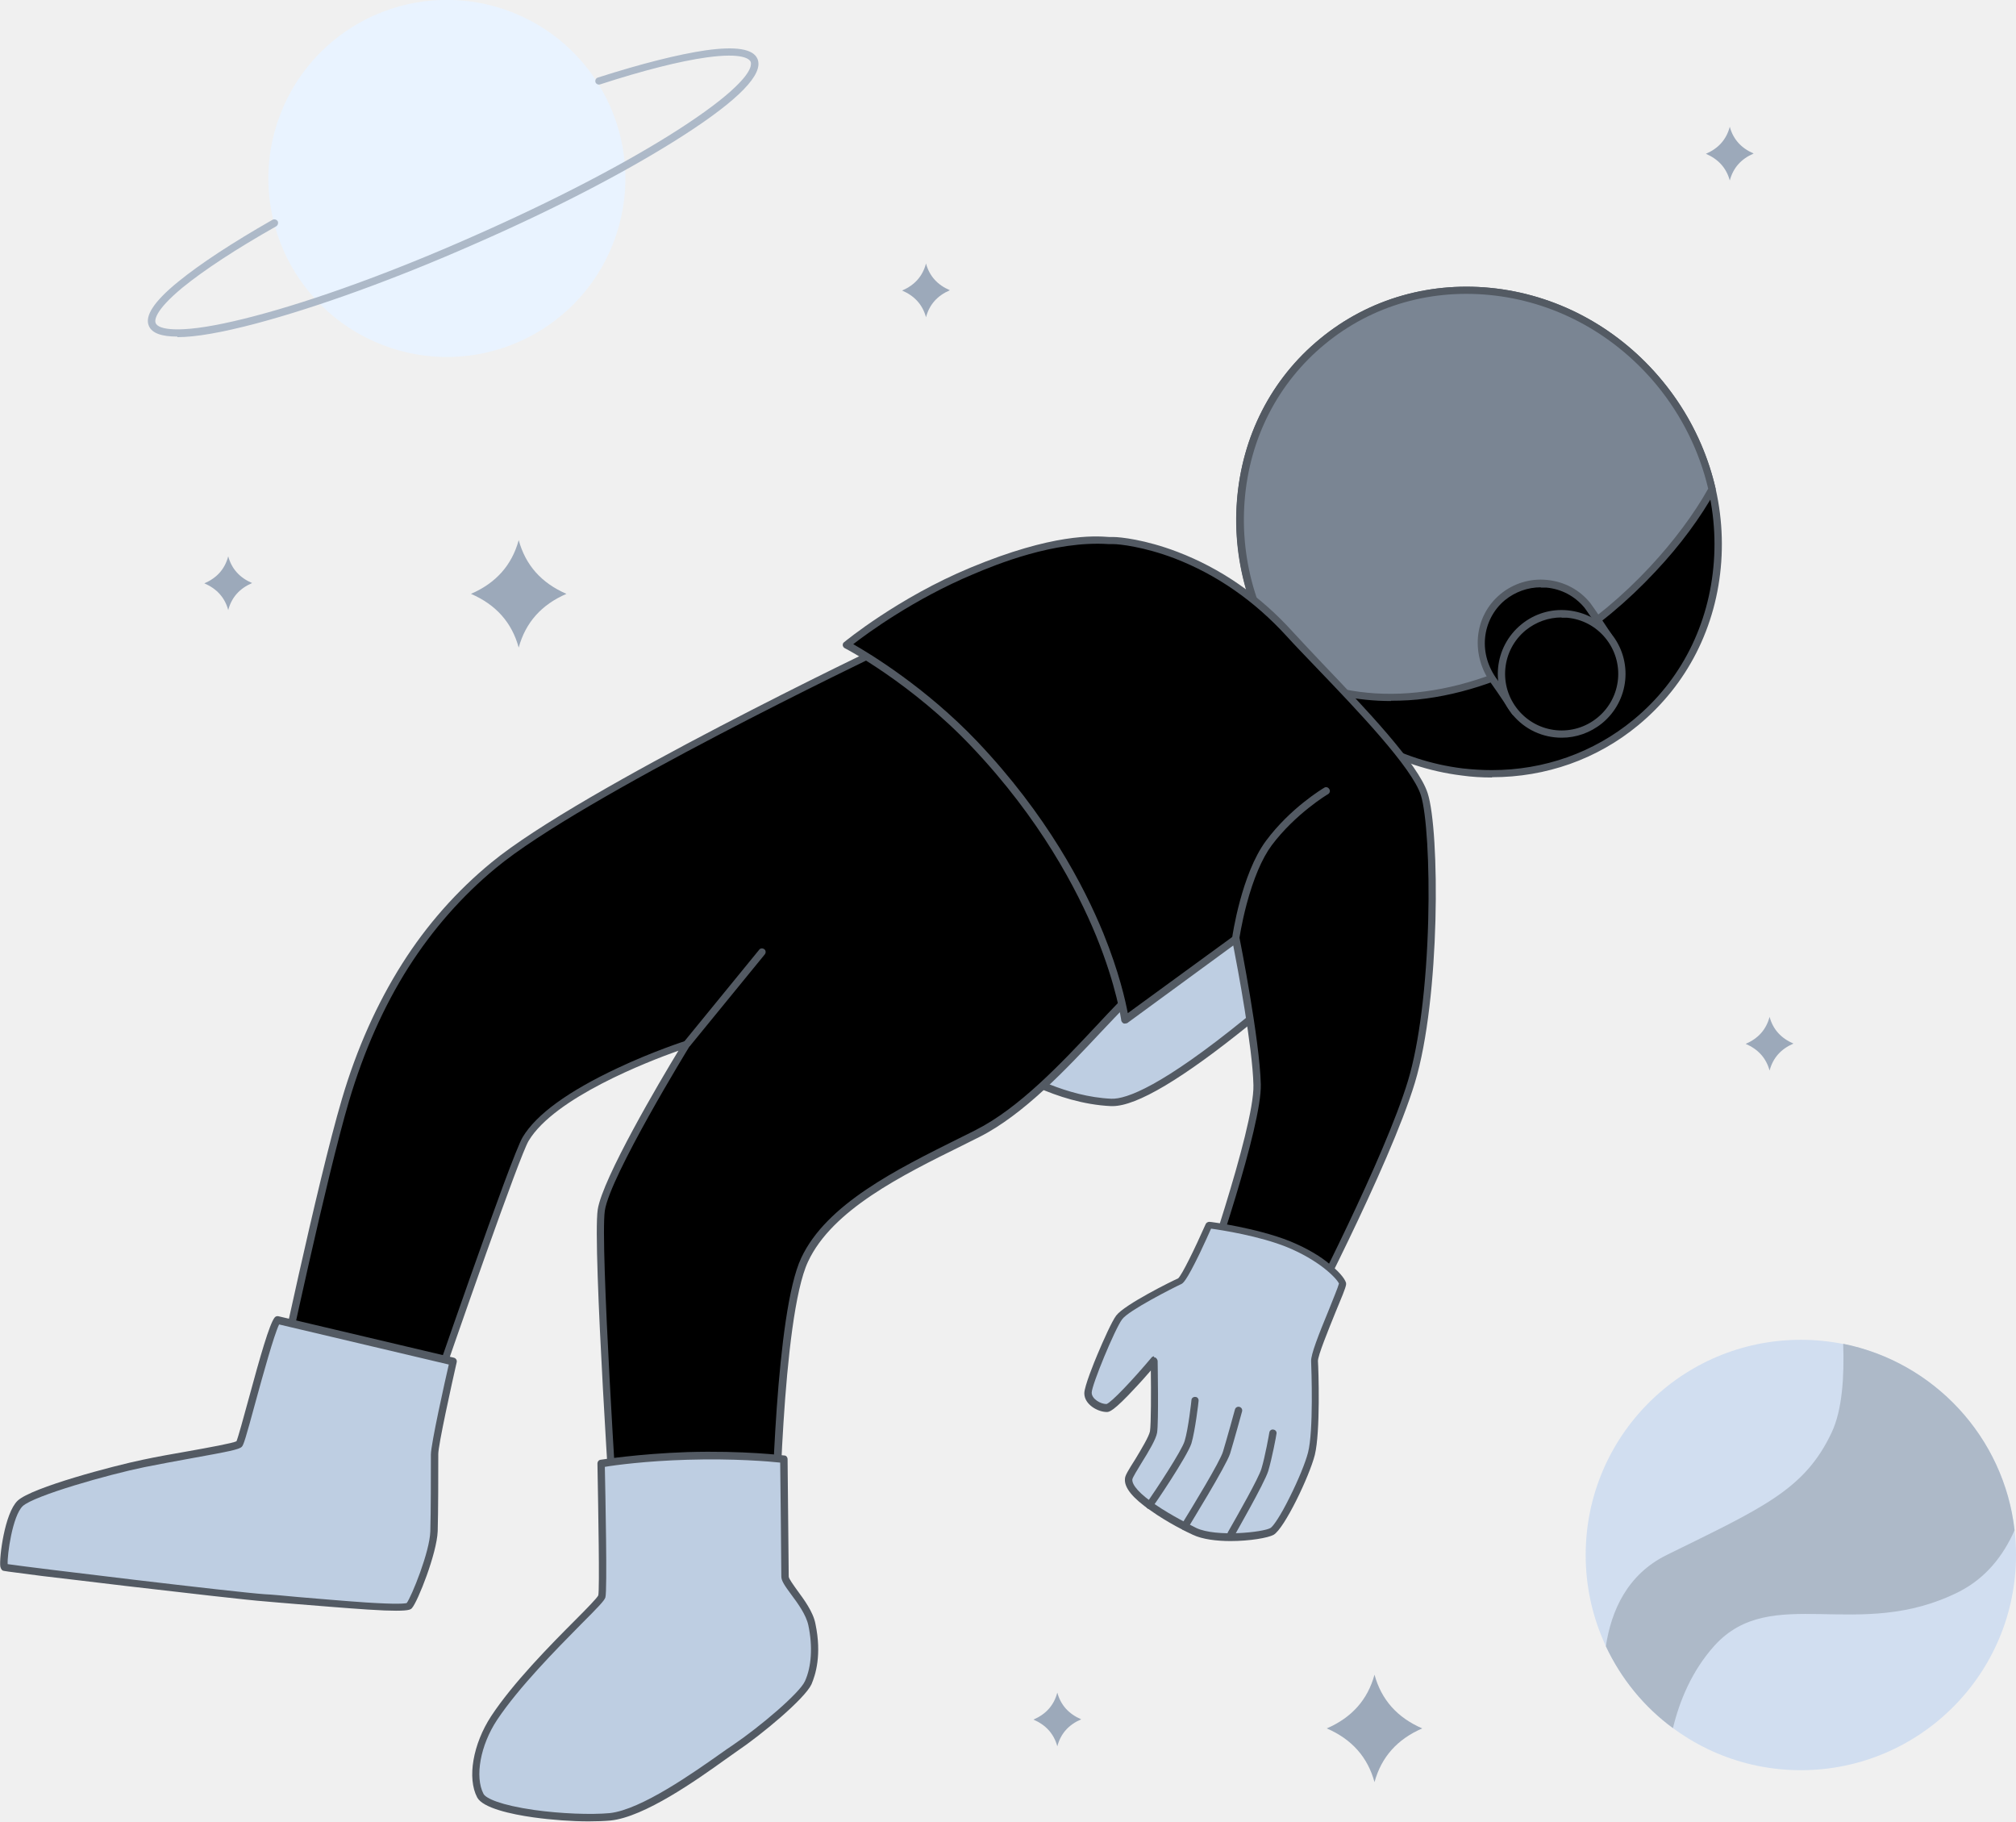
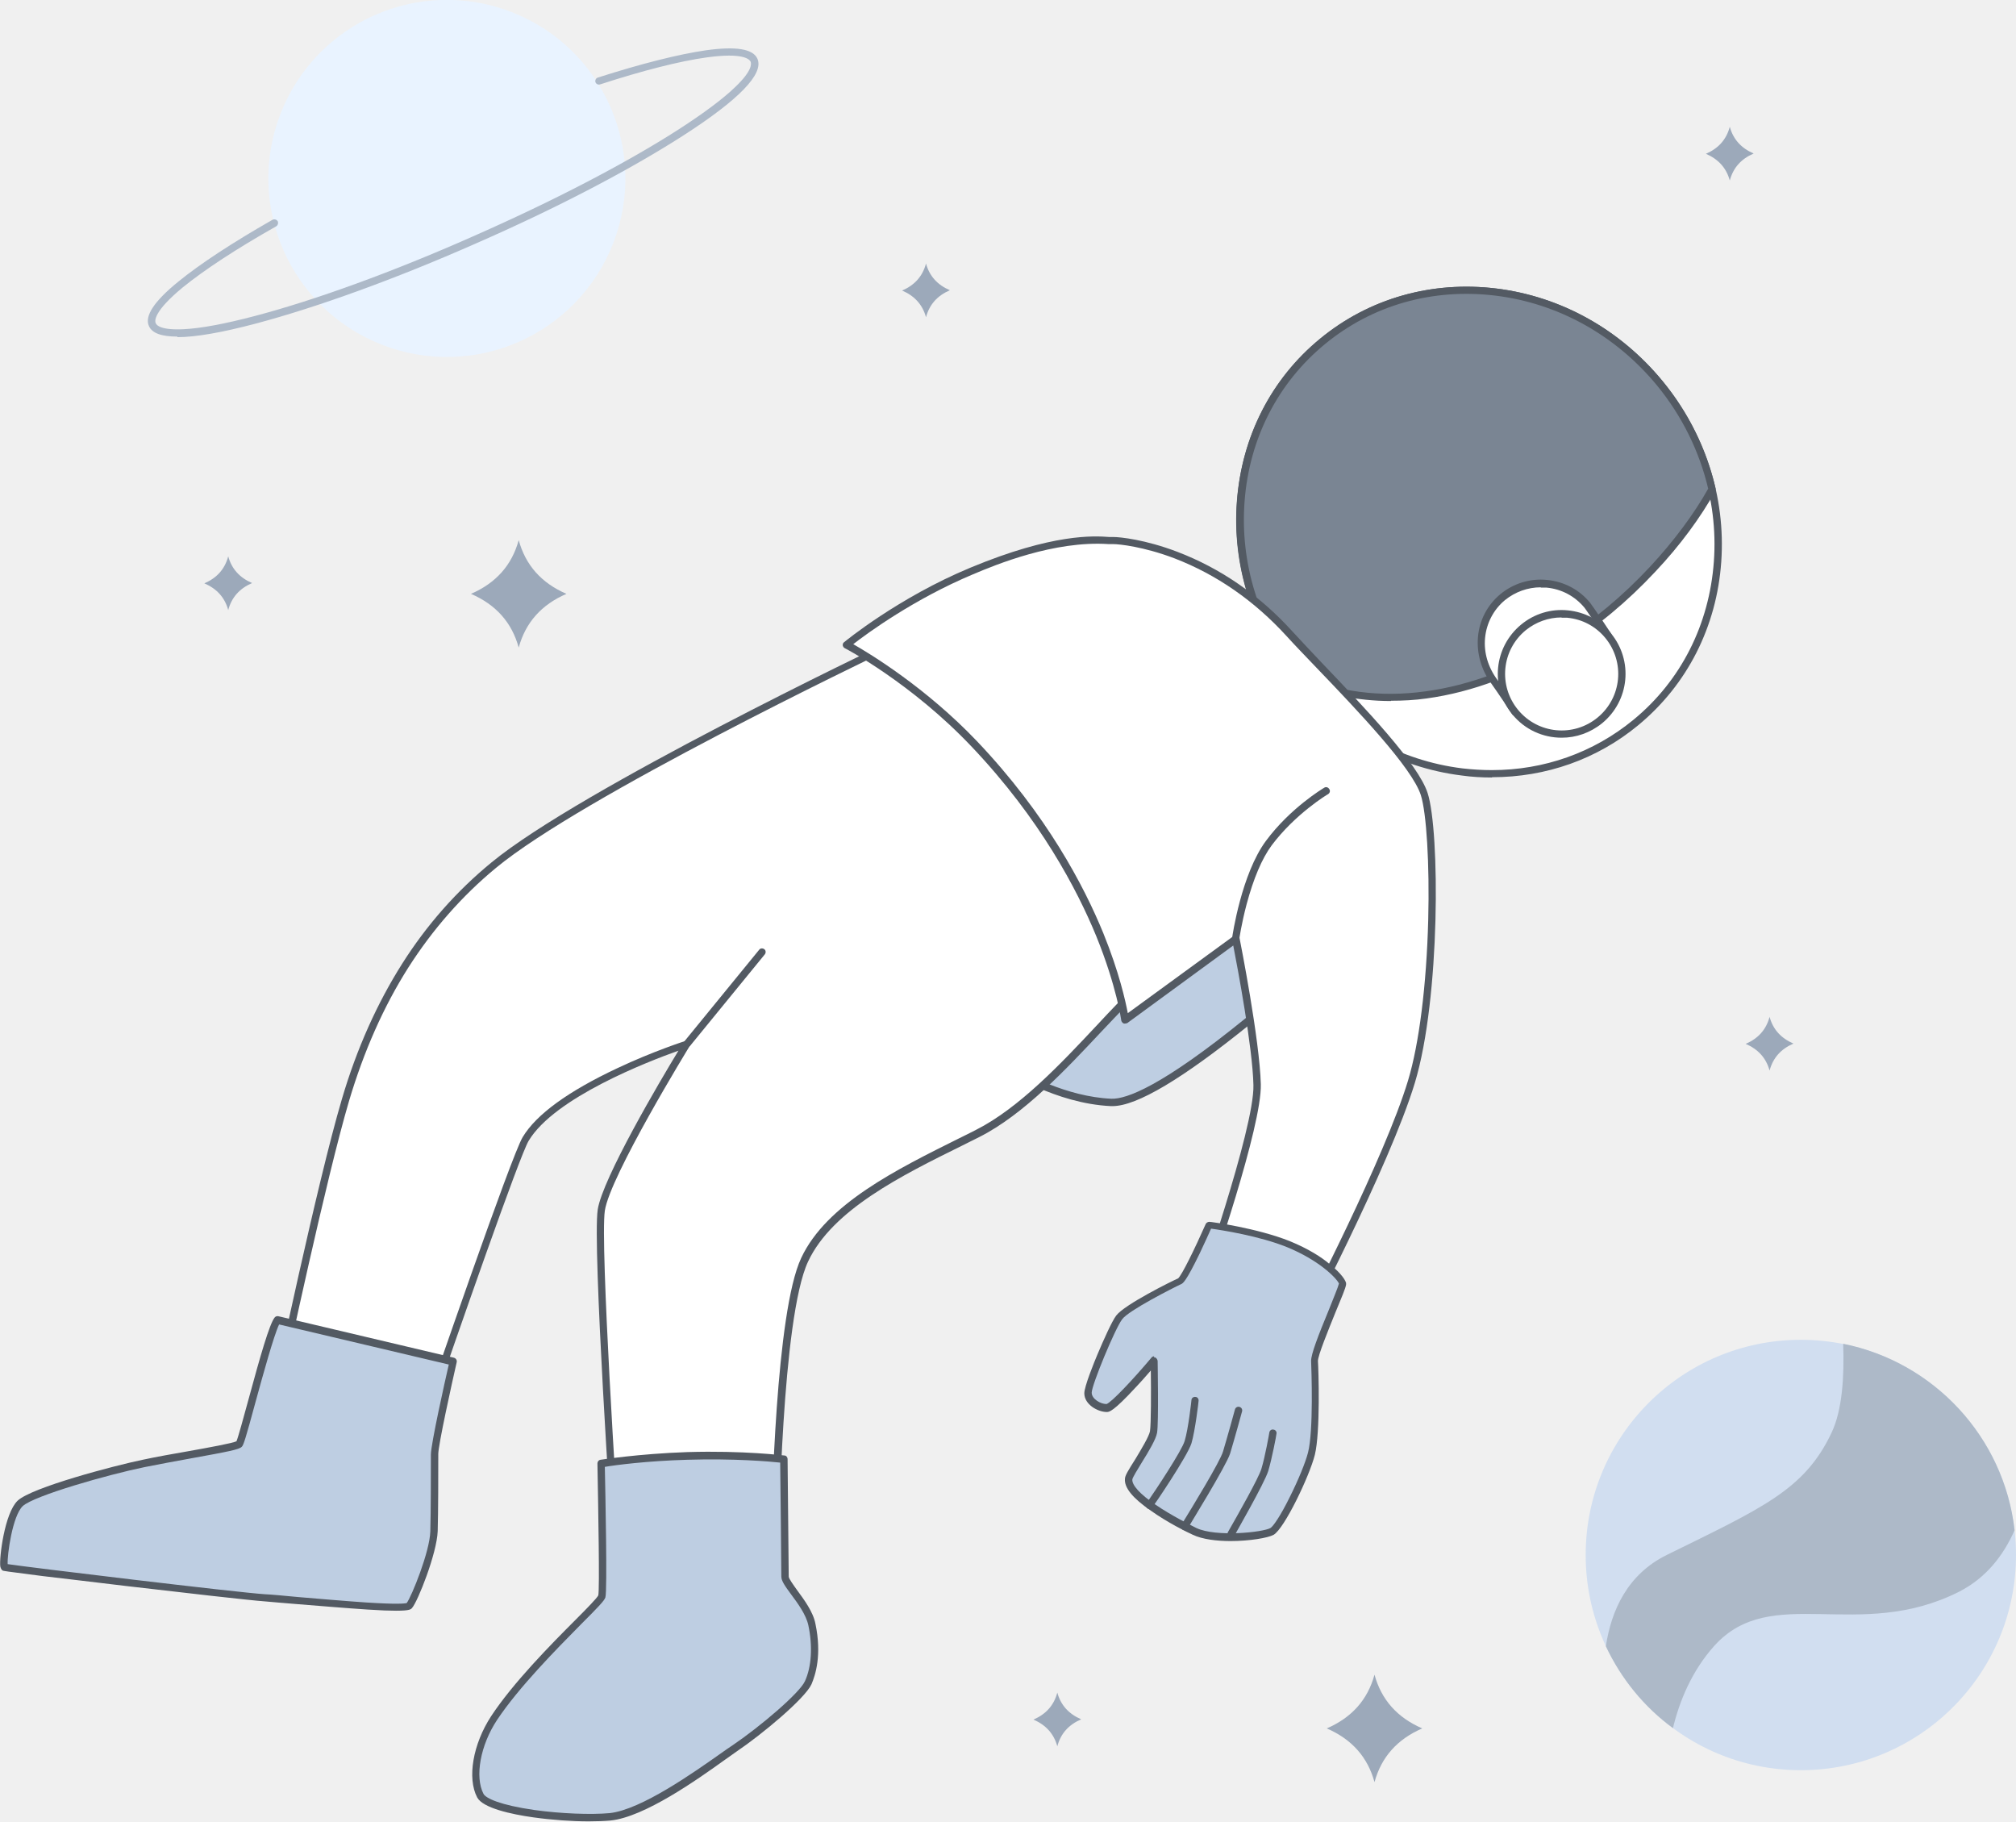
<svg xmlns="http://www.w3.org/2000/svg" id="Layer_1" data-name="Layer 1" viewBox="0 0 70.93 64.07">
  <defs>
    <style>
      .cls-1 {
        fill: #e9f3ff;
      }

      .cls-2 {
-         fill: 'red';
+         fill: #fff;
      }

      .cls-3 {
        fill: #9ca9ba;
      }

      .cls-4 {
        fill: #adb9c8;
      }

      .cls-5 {
        fill: #becee2;
      }

      .cls-6 {
        fill: #d1def0;
      }

      .cls-7 {
        fill: #535a63;
      }

      .cls-8 {
        fill: #7a8593;
      }
    </style>
  </defs>
  <g>
    <g>
      <ellipse class="cls-2" cx="52.04" cy="18.72" rx="8.23" ry="8.68" transform="translate(-.03 37.35) rotate(-39.47)" />
      <path class="cls-7" d="M52.49,27.35c-.35,0-.71-.02-1.06-.07-2.27-.28-4.35-1.44-5.84-3.25-1.49-1.81-2.23-4.07-2.07-6.36,.16-2.29,1.2-4.33,2.92-5.75s3.93-2.05,6.21-1.77c2.27,.28,4.35,1.44,5.84,3.25,1.49,1.81,2.23,4.07,2.07,6.36-.16,2.29-1.2,4.33-2.92,5.75-1.45,1.2-3.25,1.83-5.14,1.83Zm-.91-17c-1.83,0-3.57,.61-4.98,1.77-1.67,1.37-2.67,3.35-2.83,5.57-.16,2.22,.56,4.41,2.01,6.18,1.45,1.76,3.47,2.89,5.68,3.16,.35,.04,.69,.06,1.03,.06,1.83,0,3.57-.61,4.98-1.77,1.67-1.37,2.67-3.35,2.83-5.57,.16-2.22-.56-4.41-2.01-6.18-1.45-1.76-3.47-2.89-5.68-3.16-.35-.04-.69-.06-1.03-.06Z" />
    </g>
    <g>
      <path class="cls-8" d="M46.52,12.02c-3.47,2.86-3.87,8.12-.93,11.82,2.87,1.27,6.19,.78,9.43-1.21,2.31-1.42,4.27-3.68,5.2-5.4-.3-1.32-.91-2.6-1.84-3.73-3.05-3.7-8.36-4.36-11.87-1.47Z" />
      <path class="cls-7" d="M48.94,24.66c-1.19,0-2.33-.24-3.4-.71-.02,0-.04-.02-.05-.04-1.45-1.81-2.15-4.06-1.97-6.31,.18-2.26,1.21-4.28,2.92-5.68,1.72-1.42,3.93-2.05,6.21-1.77,2.27,.28,4.35,1.44,5.84,3.25,.91,1.1,1.55,2.41,1.87,3.78,0,.03,0,.06-.01,.09-.5,.91-1.24,1.92-2.11,2.84-.97,1.04-2.06,1.95-3.14,2.61-1.65,1.01-3.3,1.63-4.91,1.85-.42,.06-.84,.08-1.25,.08Zm-3.27-.93c1.38,.61,2.89,.81,4.48,.59,1.57-.21,3.19-.82,4.81-1.81,1.06-.65,2.13-1.54,3.09-2.57,.83-.89,1.56-1.87,2.05-2.75-.31-1.32-.93-2.57-1.8-3.63-1.45-1.76-3.47-2.89-5.68-3.16-2.21-.27-4.34,.33-6.01,1.71l-.08-.1,.08,.1c-1.65,1.36-2.65,3.31-2.82,5.51-.17,2.18,.5,4.35,1.9,6.11Z" />
    </g>
    <g>
      <path class="cls-2" d="M55.56,24.27c.53-.44,.79-1.08,.77-1.72l.25-.2s-.65-.96-.73-1.06c-.74-.9-2.08-1.03-2.98-.29-.9,.74-.99,2.04-.29,2.98,.19,.26,.73,1.06,.73,1.06l.42-.35c.62,.15,1.3,.01,1.83-.43Z" />
      <path class="cls-7" d="M53.31,25.18s-.01,0-.02,0c-.04,0-.07-.03-.09-.06,0,0-.53-.8-.72-1.06-.36-.48-.53-1.07-.48-1.65,.05-.59,.33-1.13,.79-1.51,.46-.38,1.05-.56,1.64-.5,.6,.06,1.14,.34,1.52,.81,.08,.1,.67,.97,.73,1.07,.04,.05,.03,.13-.03,.17l-.2,.16c0,.68-.29,1.32-.82,1.75h0c-.53,.44-1.21,.6-1.88,.47l-.37,.31s-.05,.03-.08,.03Zm.9-4.52c-.46,0-.9,.16-1.26,.45-.4,.33-.65,.81-.7,1.33-.05,.52,.11,1.04,.43,1.47,.15,.2,.49,.71,.65,.95l.31-.26s.07-.04,.11-.03c.61,.14,1.24,0,1.72-.4h0c.48-.4,.75-.98,.72-1.61,0-.04,.02-.08,.05-.1l.16-.13c-.26-.38-.6-.89-.65-.95-.34-.41-.81-.66-1.34-.71-.07,0-.13,0-.2,0Zm1.35,3.62h0Z" />
    </g>
    <g>
      <path class="cls-2" d="M56.29,25.34c-.9,.74-2.24,.61-2.98-.29-.74-.9-.61-2.24,.29-2.98,.9-.74,2.24-.61,2.98,.29,.74,.9,.61,2.24-.29,2.98Z" />
      <path class="cls-7" d="M54.94,25.95c-.65,0-1.29-.28-1.73-.82-.79-.96-.65-2.37,.31-3.16,.46-.38,1.05-.56,1.64-.5,.6,.06,1.14,.34,1.52,.81,.79,.96,.65,2.37-.31,3.16h0c-.42,.34-.92,.51-1.42,.51Zm0-4.23c-.46,0-.9,.16-1.26,.45-.85,.7-.97,1.95-.27,2.8,.7,.85,1.95,.97,2.8,.27h0c.85-.7,.97-1.95,.27-2.8-.34-.41-.81-.66-1.34-.71-.07,0-.13,0-.2,0Zm1.35,3.62h0Z" />
    </g>
  </g>
  <g>
    <path class="cls-5" d="M35.41,37.53s1.75,1.17,3.69,1.26c1.94,.09,8.14-5.76,8.14-5.76l-2.8-4.72-9.03,9.23Z" />
    <path class="cls-7" d="M39.14,38.91s-.03,0-.05,0c-1.96-.09-3.68-1.23-3.76-1.28-.03-.02-.05-.06-.06-.09s0-.08,.04-.1l9.03-9.23s.07-.04,.11-.04c.04,0,.07,.03,.1,.06l2.8,4.72c.03,.05,.02,.12-.02,.16-.02,.01-1.57,1.48-3.35,2.92-2.36,1.91-3.98,2.88-4.84,2.88Zm-3.53-1.41c.44,.26,1.91,1.08,3.49,1.15,.53,.02,1.78-.44,4.71-2.82,1.55-1.25,2.93-2.53,3.26-2.84l-2.67-4.49-8.8,8.99Z" />
  </g>
  <path class="cls-3" d="M60.86,4.46h0s0,0,0,0c0,0,0,0,0,0h0c-.12,.45-.4,.76-.84,.95,.44,.19,.72,.5,.84,.94h0s0,0,0,0c0,0,0,0,0,0h0c.12-.45,.4-.76,.84-.95-.44-.19-.72-.5-.84-.94Z" />
  <path class="cls-3" d="M8.03,19.57h0s0,0,0,0c0,0,0,0,0,0h0c-.12,.45-.4,.76-.84,.95,.44,.19,.72,.5,.84,.94h0s0,0,0,0c0,0,0,0,0,0h0c.12-.45,.4-.76,.84-.95-.44-.19-.72-.5-.84-.94Z" />
  <path class="cls-3" d="M37.2,59.54h0s0,0,0,0c0,0,0,0,0,0h0c-.12,.45-.4,.76-.84,.95,.44,.19,.72,.5,.84,.94h0s0,0,0,0c0,0,0,0,0,0h0c.12-.45,.4-.76,.84-.95-.44-.19-.72-.5-.84-.94Z" />
  <path class="cls-3" d="M62.26,35.77h0s0,0,0,0c0,0,0,0,0,0h0c-.12,.45-.4,.76-.84,.95,.44,.19,.72,.5,.84,.94h0s0,0,0,0c0,0,0,0,0,0h0c.12-.45,.4-.76,.84-.95-.44-.19-.72-.5-.84-.94Z" />
  <path class="cls-3" d="M32.58,9.27h0s0,0,0,0c0,0,0,0,0,0h0c-.12,.45-.4,.76-.84,.95,.44,.19,.72,.5,.84,.94h0s0,0,0,0c0,0,0,0,0,0h0c.12-.45,.4-.76,.84-.95-.44-.19-.72-.5-.84-.94Z" />
  <path class="cls-3" d="M18.25,19v-.02s0,0,0,0c0,0,0,0,0,0v.02c-.24,.88-.8,1.51-1.68,1.89,.88,.38,1.44,1.01,1.68,1.89v.02s0,0,0,0c0,0,0,0,0,0v-.02c.24-.88,.8-1.51,1.68-1.89-.88-.38-1.44-1.01-1.68-1.89Z" />
  <path class="cls-3" d="M48.36,58.91v-.02s0,0,0,0c0,0,0,0,0,0v.02c-.24,.88-.8,1.51-1.68,1.89,.88,.38,1.44,1.01,1.68,1.89v.02s0,0,0,0c0,0,0,0,0,0v-.02c.24-.88,.8-1.51,1.68-1.89-.88-.38-1.44-1.01-1.68-1.89Z" />
  <g>
    <circle class="cls-6" cx="63.36" cy="54.7" r="7.57" />
    <path class="cls-4" d="M64.85,47.28c.04,1.14-.03,2.32-.41,3.12-.95,2.01-2.43,2.64-5.8,4.3-1.38,.68-1.95,1.95-2.14,3.21,.54,1.15,1.35,2.14,2.36,2.88,.23-.95,.66-2.01,1.46-2.9,2.01-2.22,5.07-.11,8.61-1.9,.94-.48,1.55-1.26,1.95-2.16-.37-3.28-2.84-5.92-6.03-6.56Z" />
  </g>
  <g>
    <circle class="cls-1" cx="15.72" cy="6.28" r="6.28" transform="translate(4.17 18.65) rotate(-68.74)" />
    <path class="cls-4" d="M6.24,11.84c-.56,0-.89-.12-1-.37-.16-.35,.18-.87,1.03-1.56,.76-.62,1.9-1.37,3.32-2.18,.06-.03,.14-.01,.18,.05,.03,.06,.01,.14-.05,.18-1.4,.79-2.54,1.54-3.29,2.15-1.03,.85-.99,1.18-.95,1.26,.03,.08,.2,.25,.99,.21,.61-.03,1.45-.19,2.48-.46,2.13-.56,4.86-1.55,7.68-2.8,2.82-1.24,5.4-2.58,7.25-3.77,.9-.58,1.58-1.09,2.01-1.51,.57-.55,.55-.79,.52-.87-.04-.08-.25-.33-1.55-.15-.94,.13-2.24,.46-3.75,.95-.07,.02-.14-.02-.16-.08-.02-.07,.02-.14,.08-.16,1.53-.49,2.84-.82,3.8-.96,1.07-.15,1.67-.05,1.82,.3,.23,.53-.65,1.44-2.63,2.71-1.87,1.2-4.45,2.55-7.29,3.79-2.83,1.25-5.58,2.24-7.72,2.81-1.21,.32-2.13,.48-2.77,.48Z" />
  </g>
  <g>
    <path class="cls-2" d="M31.17,22.76s-10.65,5.06-13.79,7.66c-2.4,1.98-4.15,4.69-5.21,8.26-.89,3-2.41,10.24-2.41,10.24l5.13,1.14s3.2-9.33,3.61-10.01c1.12-1.87,5.68-3.34,5.68-3.34,0,0-2.82,4.58-3.01,5.85-.19,1.27,.53,11.94,.53,11.94l5.58-.27s.1-7.91,1.05-9.94,3.8-3.29,6.08-4.44c2.28-1.14,4.44-4.05,5.77-5.2,1.33-1.14-5.01-12.1-9-11.91Z" />
    <path class="cls-7" d="M21.69,54.64c-.07,0-.12-.05-.13-.12-.03-.44-.72-10.7-.53-11.97,.17-1.1,2.2-4.54,2.84-5.59-1.07,.38-4.36,1.65-5.27,3.17-.32,.53-2.49,6.76-3.6,9.99-.02,.06-.09,.1-.15,.08l-5.13-1.14c-.07-.02-.11-.08-.1-.15,.02-.07,1.53-7.28,2.41-10.25,.52-1.77,1.24-3.37,2.12-4.76,.86-1.36,1.92-2.56,3.14-3.56,3.13-2.58,13.71-7.63,13.82-7.68,.02,0,.03-.01,.05-.01,.73-.04,1.58,.29,2.5,.95,.81,.58,1.67,1.41,2.55,2.47,1.54,1.85,3.03,4.28,3.78,6.19,.37,.93,.72,2.13,.25,2.53-.42,.36-.91,.89-1.49,1.5-1.22,1.3-2.73,2.92-4.3,3.71-.19,.1-.39,.19-.58,.29-2.15,1.06-4.59,2.27-5.44,4.09-.93,1.98-1.03,9.81-1.03,9.89,0,.07-.05,.12-.12,.13l-5.58,.27s0,0,0,0Zm2.48-18.05s.08,.02,.1,.05c.03,.04,.04,.1,0,.15-.03,.05-2.81,4.58-2.99,5.8-.17,1.17,.44,10.58,.52,11.79l5.33-.26c.02-1.04,.16-7.96,1.06-9.87,.89-1.9,3.37-3.12,5.56-4.21,.2-.1,.39-.19,.58-.29,1.53-.77,3.03-2.37,4.23-3.65,.58-.62,1.08-1.16,1.51-1.52,.26-.23,.14-1.06-.32-2.24-.75-1.88-2.22-4.28-3.74-6.12-1.83-2.19-3.53-3.38-4.82-3.33-.56,.27-10.71,5.13-13.74,7.64-1.2,.99-2.23,2.17-3.08,3.5-.87,1.37-1.57,2.95-2.09,4.7-.81,2.75-2.17,9.14-2.38,10.11l4.9,1.09c.38-1.1,3.19-9.27,3.59-9.93,.48-.8,1.6-1.61,3.32-2.42,1.27-.6,2.42-.97,2.43-.97,.01,0,.03,0,.04,0Z" />
  </g>
  <g>
    <path class="cls-2" d="M29.79,22.67s2.35,1.22,4.5,3.49c4.71,4.96,5.3,9.7,5.3,9.7l3.9-2.85s.71,3.56,.75,5.13c.04,1.57-2.06,7.53-2.06,7.53l3.48,1.24s3.11-5.92,4.01-8.88c.9-2.96,.86-8.84,.45-10.12-.41-1.27-3.47-4.24-4.74-5.63-2.74-3.01-5.86-3.28-6.2-3.28s-1.75-.29-4.98,1.06c-2.54,1.06-4.41,2.6-4.41,2.6Z" />
    <path class="cls-7" d="M45.65,47.05s-.03,0-.04,0l-3.48-1.24c-.07-.02-.1-.1-.08-.16,.02-.06,2.09-5.95,2.05-7.48-.03-1.33-.56-4.14-.71-4.91l-3.73,2.73s-.09,.03-.13,.01-.07-.06-.08-.1c0-.01-.16-1.2-.88-2.97-.67-1.63-1.97-4.12-4.38-6.66-2.11-2.23-4.44-3.46-4.47-3.47-.04-.02-.06-.06-.07-.1,0-.04,.01-.09,.05-.11,.02-.02,1.91-1.57,4.44-2.62,2.91-1.21,4.35-1.12,4.89-1.08,.06,0,.11,0,.14,0,.24,0,1.12,.09,2.25,.52,1.52,.58,2.89,1.52,4.05,2.8,.28,.3,.63,.68,1.04,1.11,1.51,1.58,3.39,3.55,3.72,4.58,.43,1.33,.45,7.22-.45,10.19-.89,2.94-3.99,8.84-4.02,8.9-.02,.04-.07,.07-.11,.07Zm-3.32-1.44l3.26,1.16c.41-.79,3.13-6.05,3.95-8.76,.39-1.29,.65-3.35,.71-5.66,.05-1.95-.06-3.75-.26-4.38-.31-.97-2.25-3-3.67-4.48-.41-.43-.77-.8-1.05-1.11-1.14-1.25-2.47-2.17-3.95-2.74-1.08-.41-1.94-.5-2.15-.5-.04,0-.09,0-.16,0-1.92-.13-3.99,.73-4.77,1.06-2.08,.87-3.73,2.08-4.22,2.46,.58,.33,2.55,1.52,4.36,3.42,2.45,2.58,3.76,5.09,4.44,6.75,.56,1.38,.78,2.39,.86,2.81l3.73-2.72s.08-.03,.12-.02c.04,.02,.07,.05,.08,.09,.03,.15,.71,3.59,.75,5.15,.04,1.47-1.72,6.58-2.03,7.45Z" />
  </g>
  <path class="cls-7" d="M43.48,33.15s-.01,0-.02,0c-.07-.01-.12-.08-.11-.15,.01-.09,.33-2.26,1.19-3.42,.86-1.16,2-1.84,2.05-1.87,.06-.04,.14-.02,.18,.05,.04,.06,.02,.14-.05,.18-.01,0-1.15,.69-1.98,1.8-.34,.46-.64,1.17-.88,2.07-.18,.68-.26,1.23-.26,1.24,0,.06-.06,.11-.13,.11Z" />
  <path class="cls-7" d="M24.18,36.84s-.06,0-.08-.03c-.06-.04-.06-.13-.02-.18l2.63-3.22c.04-.06,.13-.06,.18-.02,.06,.04,.06,.13,.02,.18l-2.63,3.22s-.06,.05-.1,.05Z" />
  <g>
    <path class="cls-5" d="M42.53,43.11s-.83,1.88-1.03,1.97c-.2,.09-1.87,.92-2.13,1.28-.26,.35-1.1,2.35-1.1,2.66s.4,.53,.66,.53,1.67-1.67,1.67-1.67c0,0,.04,2.13-.02,2.51s-.85,1.46-.87,1.66c-.05,.59,1.56,1.48,2.32,1.84,.73,.35,2.42,.18,2.73,0,.31-.18,1.19-1.96,1.39-2.73,.2-.77,.13-2.9,.11-3.26s.93-2.42,.99-2.73c-.09-.26-.77-.92-1.91-1.39-1.14-.46-2.79-.67-2.79-.67Z" />
    <path class="cls-7" d="M43.3,54.21c-.49,0-.99-.06-1.33-.22-.2-.09-.89-.43-1.48-.85-.64-.44-.94-.81-.91-1.12,0-.11,.11-.29,.37-.7,.21-.35,.47-.78,.51-.97,.04-.25,.04-1.43,.03-2.14-.14,.16-.32,.37-.52,.58-.81,.88-.95,.88-1.03,.88-.31,0-.79-.26-.79-.66,0-.24,.35-1.1,.46-1.36,.21-.5,.51-1.17,.66-1.37,.29-.39,1.99-1.23,2.18-1.31,.13-.11,.59-1.05,.97-1.91,.02-.05,.08-.08,.13-.08,.07,0,1.68,.22,2.83,.68,.66,.27,1.12,.57,1.38,.79,.32,.25,.55,.51,.6,.68,0,.02,0,.04,0,.06-.02,.13-.16,.46-.38,.99-.23,.57-.62,1.52-.61,1.7,.02,.29,.09,2.49-.11,3.3-.19,.75-1.07,2.59-1.45,2.81-.2,.11-.85,.22-1.52,.22Zm-2.7-6.46s.03,0,.04,0c.05,.02,.08,.07,.09,.12,0,.09,.04,2.15-.02,2.53-.04,.23-.29,.65-.54,1.05-.14,.23-.32,.52-.33,.59-.02,.2,.27,.52,.8,.88,.58,.4,1.26,.73,1.45,.83,.7,.33,2.36,.15,2.61,0,.09-.05,.35-.42,.68-1.09,.3-.6,.55-1.21,.64-1.56,.2-.77,.12-2.93,.11-3.22-.01-.23,.25-.9,.63-1.82,.15-.38,.31-.76,.35-.91-.11-.22-.73-.83-1.83-1.28-.96-.39-2.3-.6-2.67-.65-.07,.16-.23,.51-.4,.87-.49,1.01-.59,1.05-.65,1.08-.28,.13-1.86,.93-2.08,1.24-.25,.33-1.07,2.31-1.07,2.58,0,.22,.31,.4,.52,.4,.17-.05,.95-.88,1.58-1.63,.02-.03,.06-.05,.1-.05Z" />
  </g>
  <g>
    <path class="cls-5" d="M21.15,51.48s.1,4.43,.03,4.68c-.07,.25-2.6,2.49-3.79,4.28-.59,.89-.84,2.06-.49,2.73,.3,.56,3.21,.88,4.56,.74s3.7-1.96,4.38-2.41c.95-.64,2.37-1.84,2.59-2.3,.21-.46,.31-1.17,.13-2.05-.14-.68-.95-1.42-.95-1.68s-.04-4.13-.04-4.13c0,0-1.39-.18-3.4-.12-1.74,.05-3.03,.26-3.03,.26Z" />
    <path class="cls-7" d="M20.71,64.07c-.59,0-1.29-.05-1.94-.14-.79-.11-1.78-.33-1.98-.7-.36-.68-.15-1.88,.49-2.86,.77-1.17,2.09-2.51,2.97-3.39,.39-.39,.76-.77,.8-.86,.05-.23,0-2.96-.03-4.64,0-.06,.04-.12,.11-.13,.01,0,1.32-.21,3.05-.27,1.99-.06,3.4,.12,3.42,.12,.06,0,.11,.06,.11,.13,0,.16,.04,3.87,.04,4.13,0,.07,.17,.3,.29,.47,.25,.34,.57,.77,.65,1.19,.23,1.1,0,1.8-.14,2.13-.24,.51-1.74,1.76-2.63,2.36-.1,.07-.24,.17-.41,.29-.99,.71-2.84,2.02-4.03,2.14-.22,.02-.49,.03-.77,.03Zm.57-12.48c.02,.95,.09,4.36,.02,4.6-.03,.11-.25,.34-.87,.96-.87,.88-2.18,2.21-2.94,3.35-.59,.89-.79,2-.48,2.6,.08,.16,.6,.4,1.79,.57,.93,.13,1.99,.17,2.65,.11,1.12-.12,3-1.46,3.91-2.1,.17-.12,.31-.22,.42-.29,.96-.65,2.35-1.83,2.54-2.25,.23-.5,.28-1.22,.12-1.97-.08-.37-.37-.77-.61-1.09-.23-.31-.34-.48-.34-.62,0-.23-.03-3.37-.04-4.01-.37-.04-1.62-.15-3.27-.1-1.42,.04-2.56,.19-2.9,.25Z" />
  </g>
  <g>
    <path class="cls-5" d="M9.76,46.44l6.18,1.46s-.65,2.86-.65,3.27,0,1.93-.02,2.7c-.02,.77-.7,2.42-.87,2.62-.17,.2-4.21-.22-5.09-.27-.87-.05-9.05-1.02-9.15-1.07-.1-.05,.1-1.82,.55-2.24,.45-.42,3.21-1.17,4.34-1.4,1.42-.29,3.25-.57,3.37-.69,.12-.12,1.05-3.98,1.35-4.36Z" />
    <path class="cls-7" d="M13.93,56.66c-.22,0-.53-.01-.98-.04-.77-.05-1.72-.13-2.47-.19-.51-.04-.95-.08-1.18-.1-.46-.03-2.91-.31-4.87-.54-1.1-.13-2.15-.26-2.94-.35-1.34-.17-1.36-.18-1.39-.19-.07-.04-.08-.12-.09-.15-.04-.3,.15-1.87,.61-2.31,.5-.47,3.39-1.23,4.4-1.44,.51-.11,1.09-.21,1.6-.3,.73-.13,1.55-.28,1.7-.35,.06-.14,.25-.84,.42-1.46,.42-1.55,.74-2.66,.92-2.89,.03-.04,.08-.06,.13-.05l6.18,1.46c.07,.02,.11,.08,.1,.15-.18,.79-.65,2.92-.65,3.24v.13c0,.51,0,1.87-.02,2.58-.03,.79-.7,2.47-.9,2.7-.04,.05-.08,.1-.56,.1ZM.26,55.02c.8,.12,8.1,1,9.06,1.06,.23,.01,.65,.05,1.18,.1,.73,.06,1.63,.14,2.38,.19,1.09,.07,1.36,.04,1.43,.02,.17-.23,.81-1.8,.83-2.52,.02-.71,.02-2.06,.02-2.57v-.13c0-.37,.5-2.61,.63-3.17l-5.97-1.41c-.18,.37-.57,1.78-.83,2.73-.35,1.29-.42,1.51-.48,1.57-.09,.1-.46,.17-1.84,.42-.51,.09-1.08,.2-1.59,.3-1.27,.26-3.88,1-4.28,1.37-.36,.34-.55,1.72-.53,2.04Zm14.06,1.36h0ZM.26,55.07H.26Z" />
  </g>
  <path class="cls-7" d="M40.44,53.08s-.05,0-.07-.02c-.06-.04-.07-.12-.03-.18,.34-.49,1.24-1.85,1.34-2.19,.13-.42,.24-1.43,.24-1.44,0-.07,.07-.12,.14-.11,.07,0,.12,.07,.11,.14,0,.04-.12,1.05-.25,1.49-.14,.45-1.32,2.19-1.38,2.26-.02,.04-.07,.06-.11,.06Z" />
  <path class="cls-7" d="M41.68,53.83s-.05,0-.07-.02c-.06-.04-.08-.12-.04-.18,.37-.6,1.36-2.22,1.46-2.57,.13-.43,.42-1.47,.42-1.48,.02-.07,.09-.11,.16-.09,.07,.02,.11,.09,.09,.16,0,.01-.29,1.05-.42,1.48-.14,.44-1.44,2.54-1.49,2.63-.02,.04-.07,.06-.11,.06Z" />
  <path class="cls-7" d="M43.31,54.1s-.04,0-.06-.02c-.06-.04-.08-.11-.05-.18,.36-.63,1.08-1.9,1.18-2.23,.13-.42,.28-1.27,.28-1.28,.01-.07,.08-.12,.15-.1,.07,.01,.12,.08,.1,.15,0,.04-.16,.88-.29,1.31-.14,.44-1.16,2.21-1.2,2.29-.02,.04-.07,.06-.11,.06Z" />
</svg>
